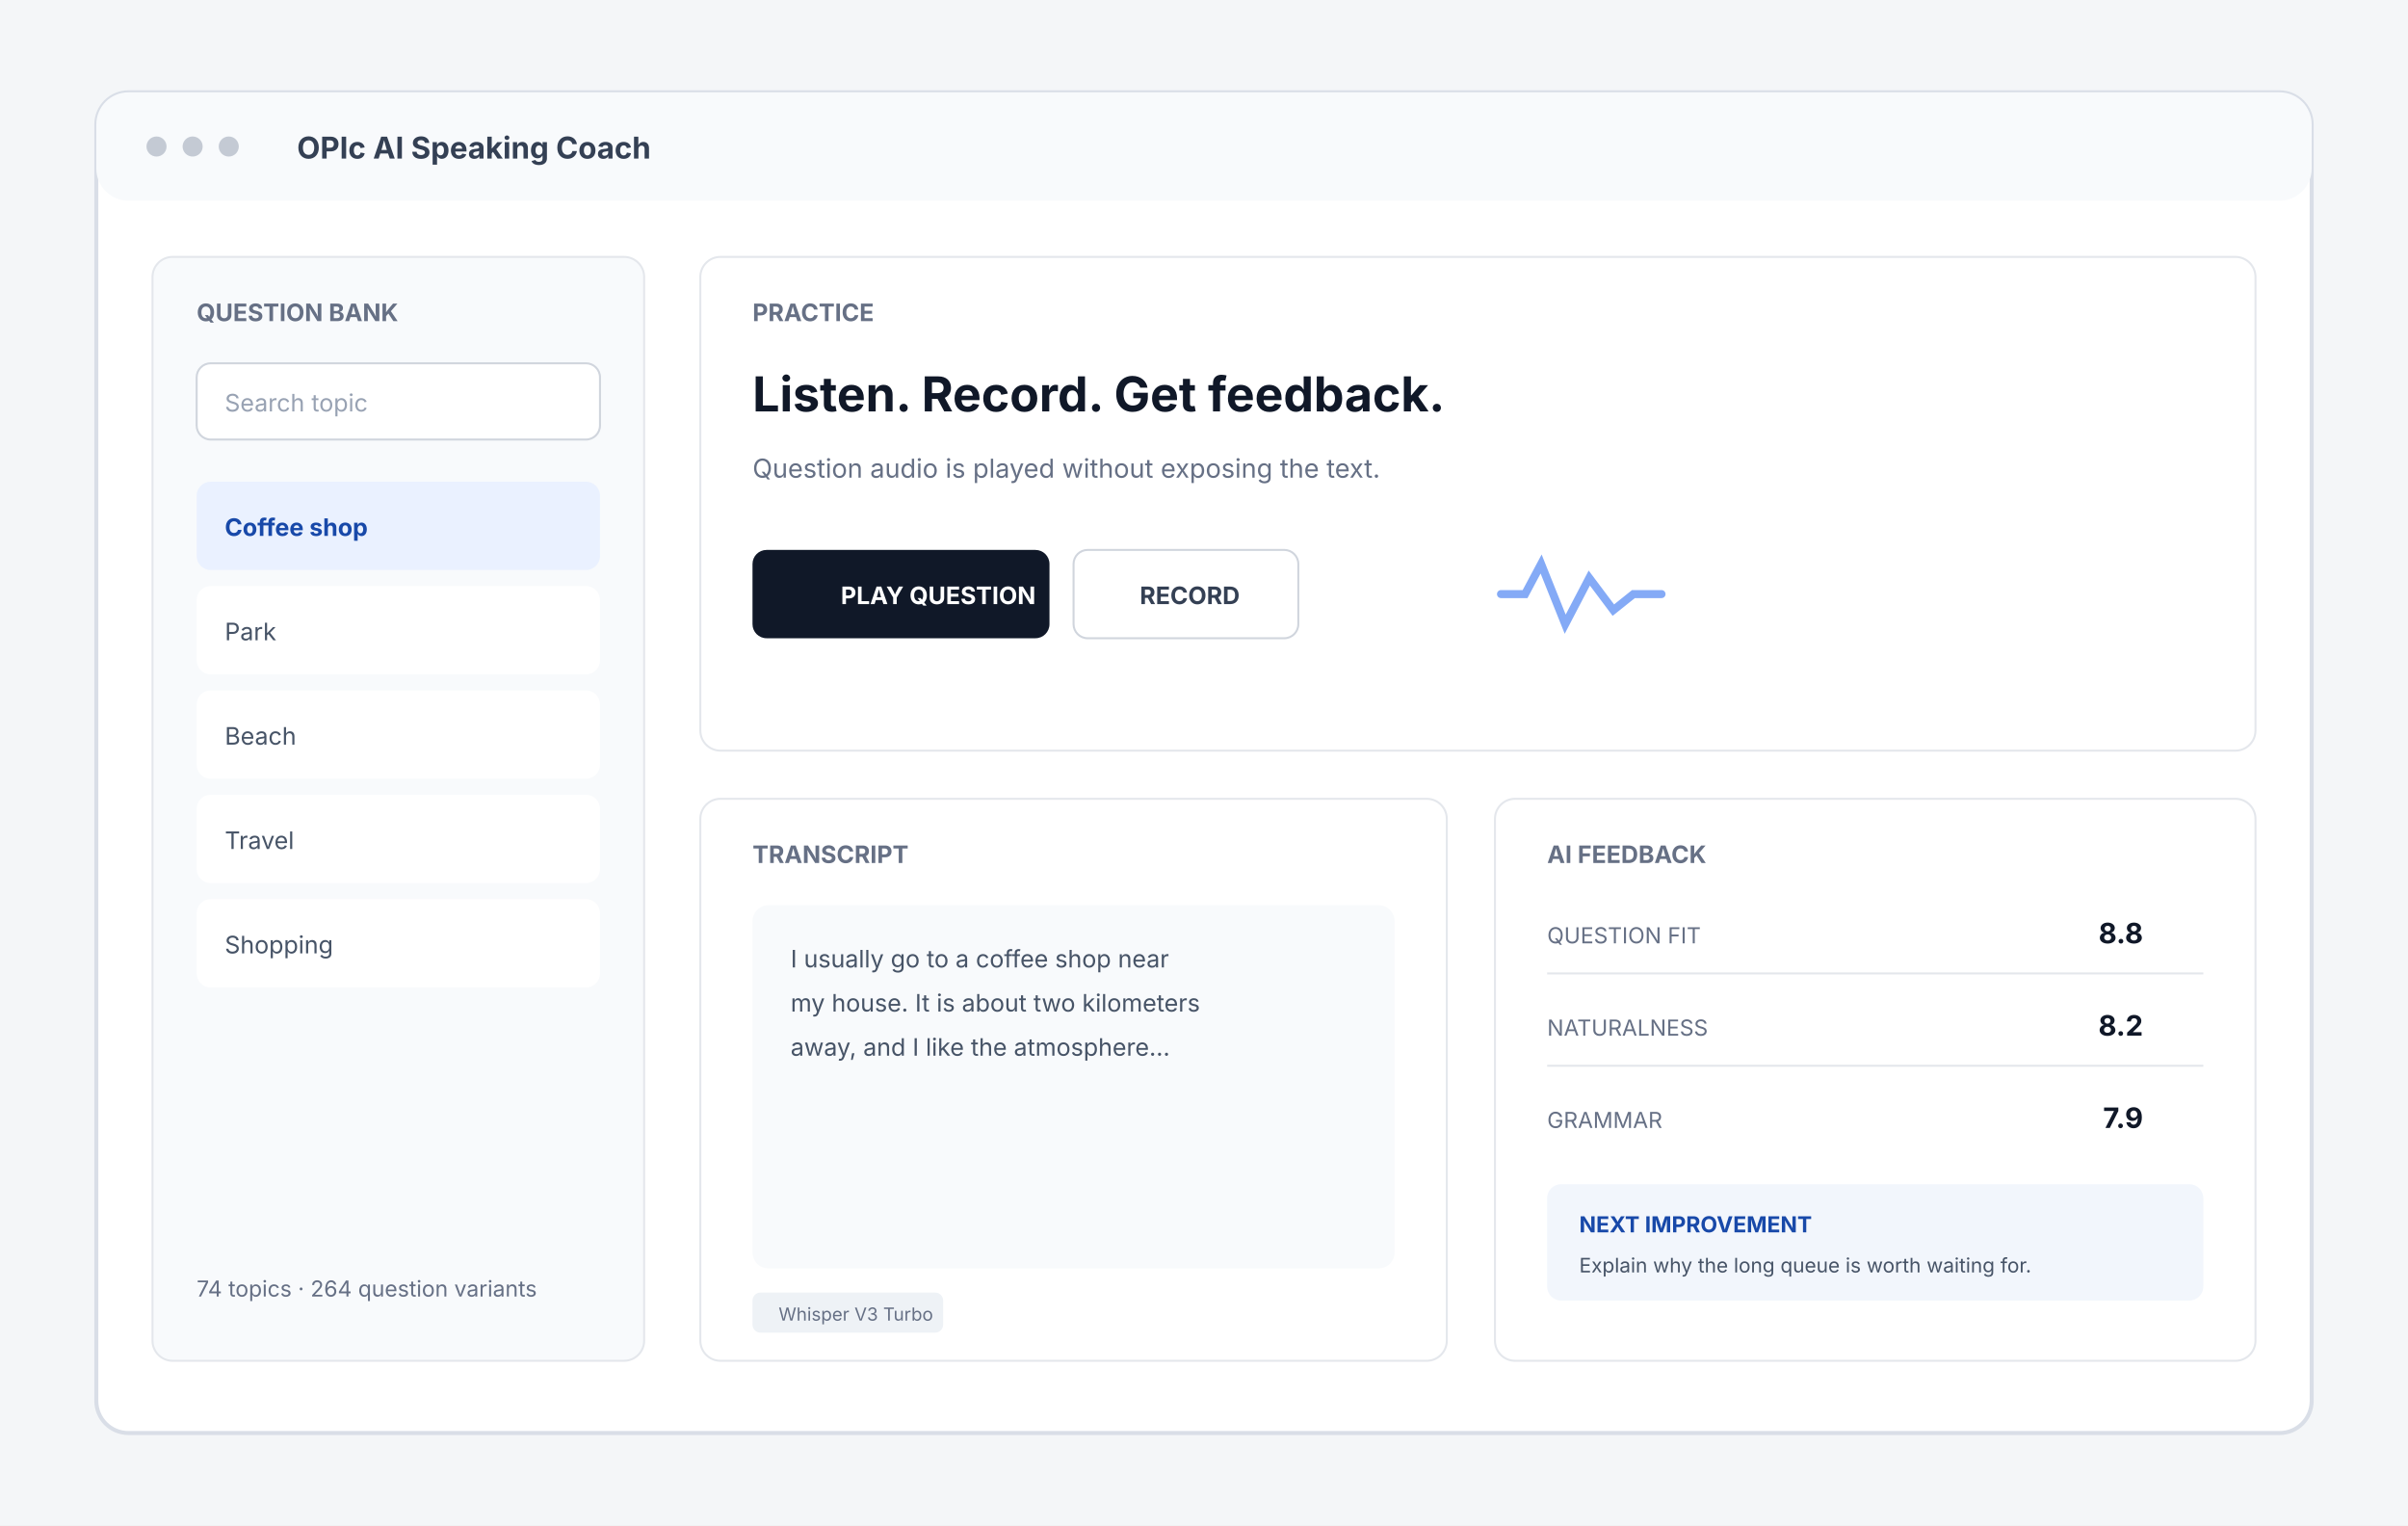
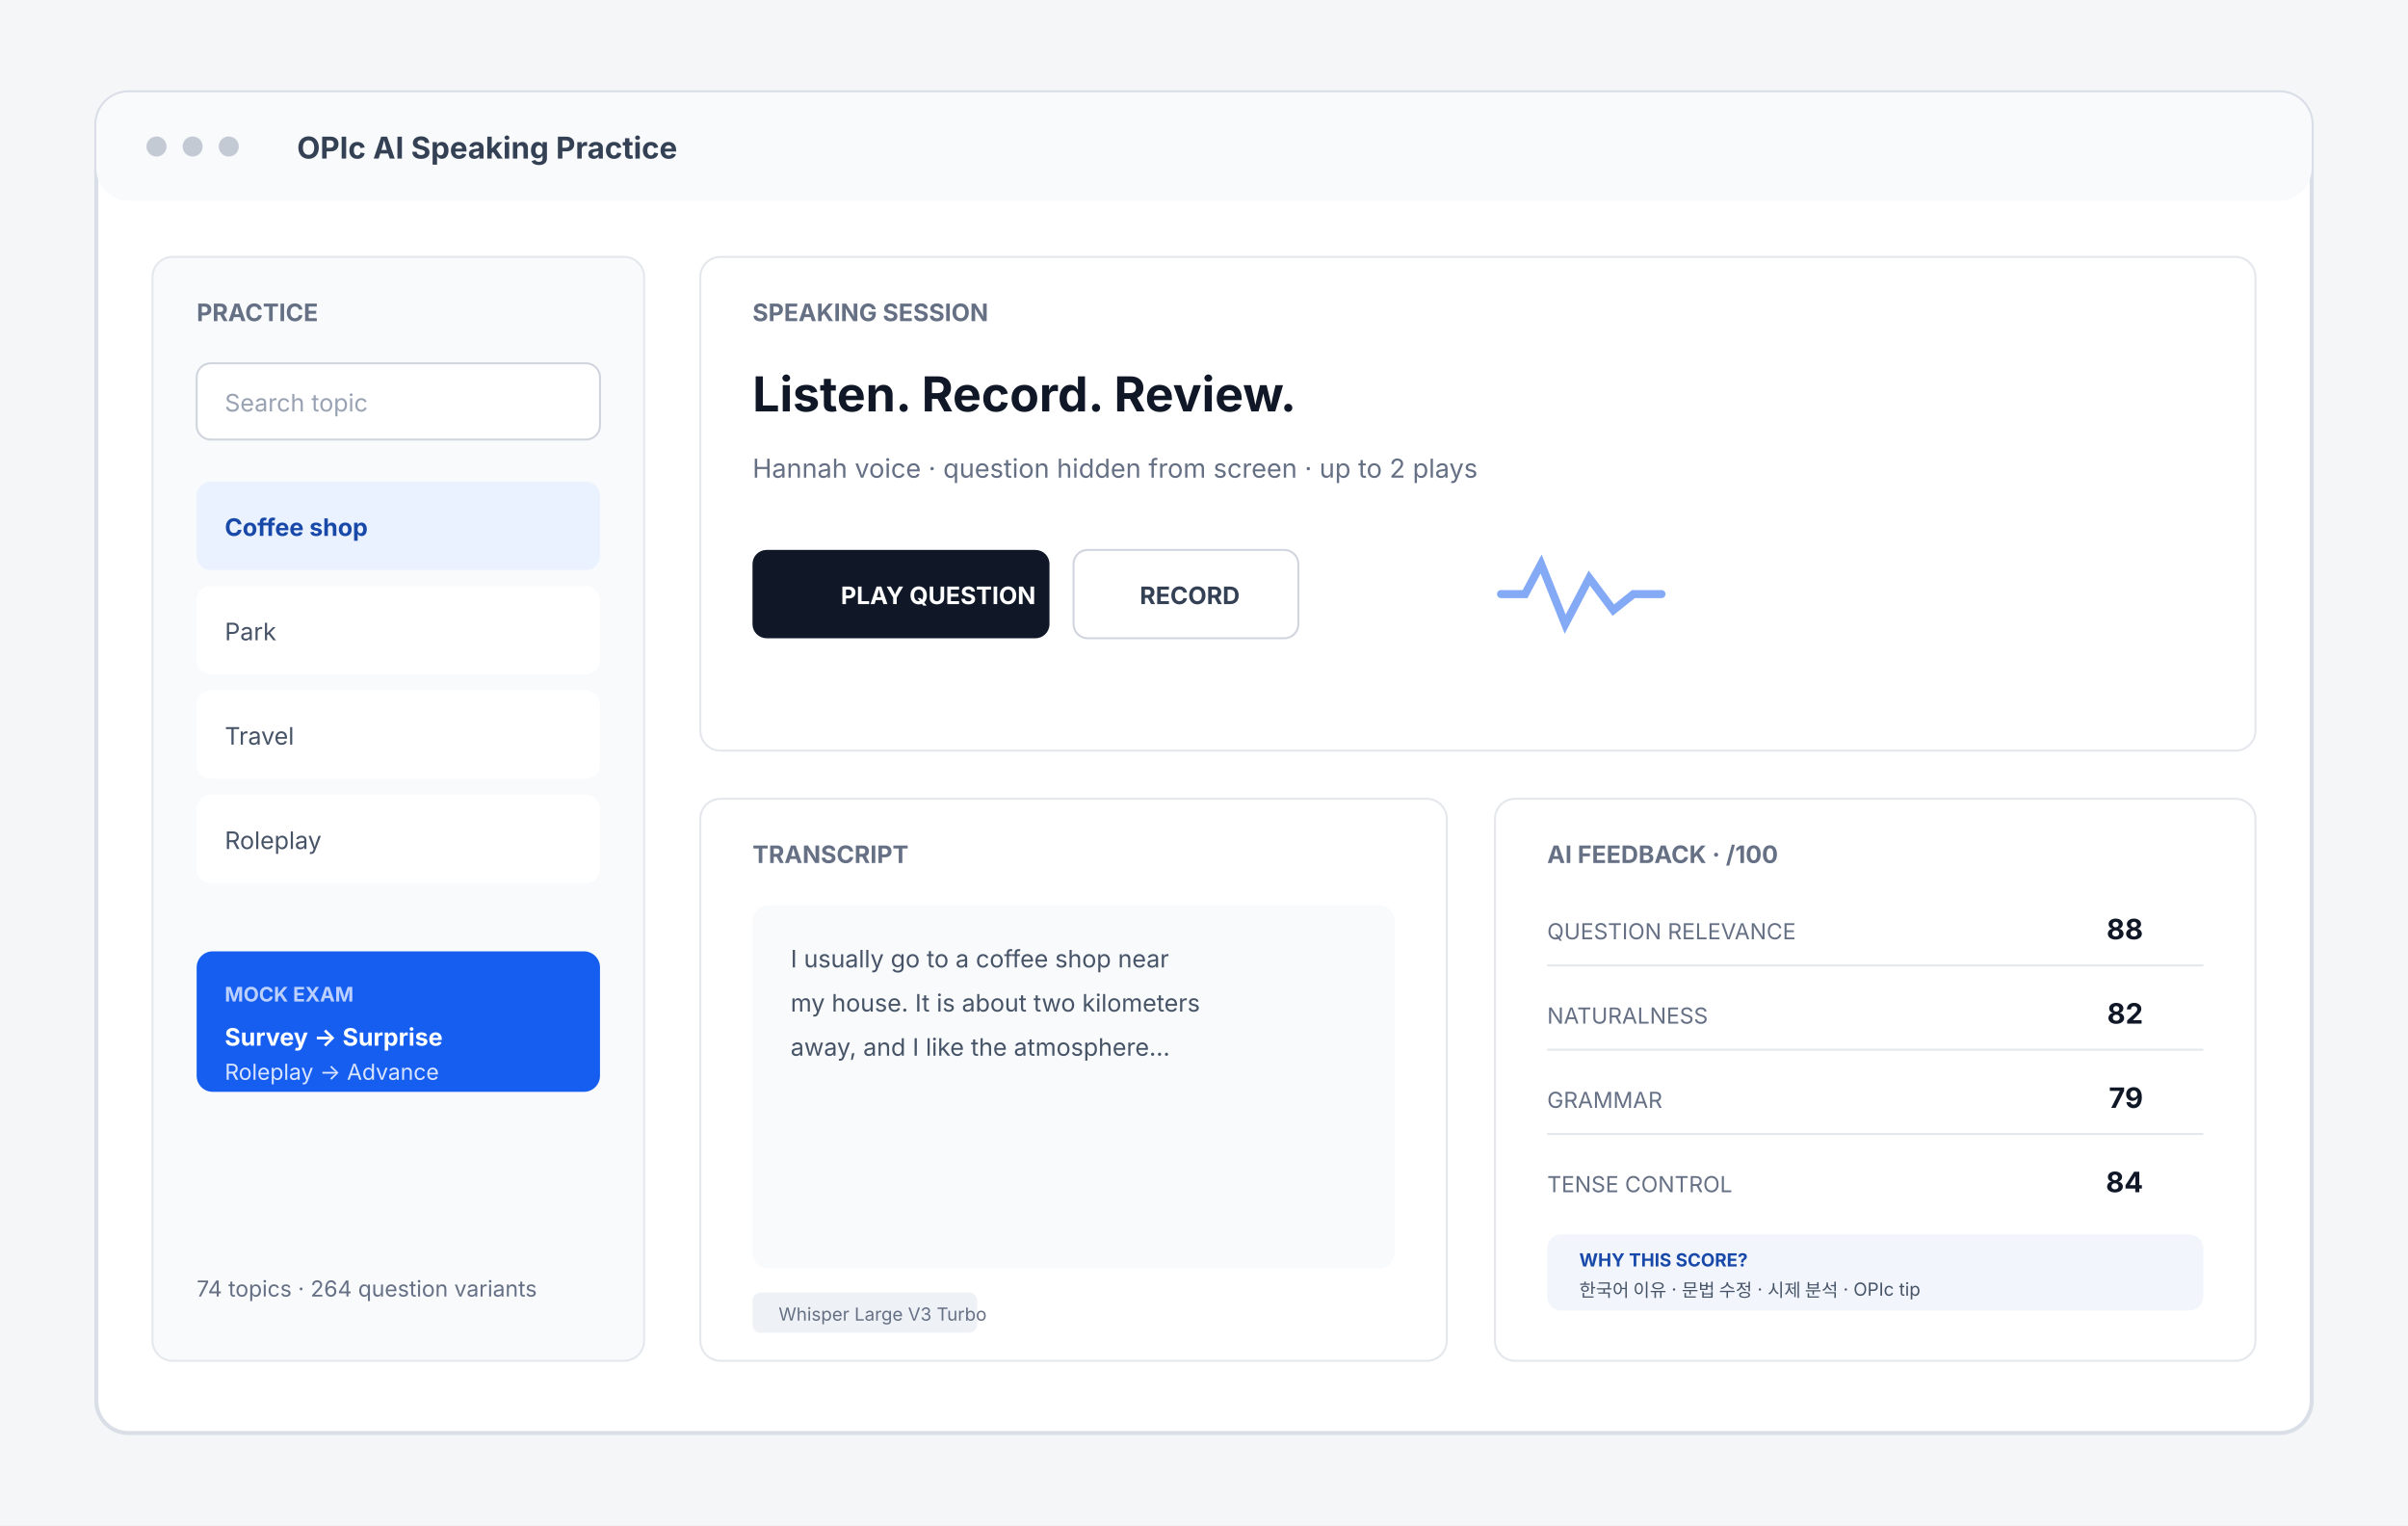
<svg xmlns="http://www.w3.org/2000/svg" viewBox="0 0 1200 760" role="img" aria-labelledby="title desc">
  <rect width="1200" height="760" fill="#f4f6f8" />
  <rect x="48" y="46" width="1104" height="668" rx="16" fill="#ffffff" stroke="#d9dee7" stroke-width="2" />
  <rect x="48" y="46" width="1104" height="54" rx="16" fill="#f8fafc" />
  <circle cx="78" cy="73" r="5" fill="#c4cad4" />
  <circle cx="96" cy="73" r="5" fill="#c4cad4" />
  <circle cx="114" cy="73" r="5" fill="#c4cad4" />
-   <text x="148" y="79" font-family="Inter,Arial,sans-serif" font-size="15" font-weight="700" fill="#344054">OPIc AI Speaking Coach</text>
+   <text x="148" y="79" font-family="Inter,Arial,sans-serif" font-size="15" font-weight="700" fill="#344054">OPIc AI Speaking Practice</text>
  <rect x="76" y="128" width="245" height="550" rx="10" fill="#f8fafc" stroke="#e4e7ec" />
-   <text x="98" y="160" font-family="Inter,Arial,sans-serif" font-size="12" font-weight="700" fill="#667085">QUESTION BANK</text>
+   <text x="98" y="160" font-family="Inter,Arial,sans-serif" font-size="12" font-weight="700" fill="#667085">PRACTICE</text>
  <rect x="98" y="181" width="201" height="38" rx="7" fill="#ffffff" stroke="#d0d5dd" />
  <text x="112" y="205" font-family="Inter,Arial,sans-serif" font-size="12" fill="#98a2b3">Search topic</text>
  <g font-family="Inter,Arial,sans-serif" font-size="12">
    <rect x="98" y="240" width="201" height="44" rx="7" fill="#eaf1ff" />
    <text x="112" y="267" fill="#1849a9" font-weight="700">Coffee shop</text>
    <rect x="98" y="292" width="201" height="44" rx="7" fill="#ffffff" />
    <text x="112" y="319" fill="#475467">Park</text>
    <rect x="98" y="344" width="201" height="44" rx="7" fill="#ffffff" />
-     <text x="112" y="371" fill="#475467">Beach</text>
+     <text x="112" y="371" fill="#475467">Travel</text>
    <rect x="98" y="396" width="201" height="44" rx="7" fill="#ffffff" />
-     <text x="112" y="423" fill="#475467">Travel</text>
-     <rect x="98" y="448" width="201" height="44" rx="7" fill="#ffffff" />
-     <text x="112" y="475" fill="#475467">Shopping</text>
+     <text x="112" y="423" fill="#475467">Roleplay</text>
  </g>
+   <rect x="98" y="474" width="201" height="70" rx="8" fill="#155eef" />
+   <text x="112" y="499" font-family="Inter,Arial,sans-serif" font-size="10" font-weight="700" fill="#bcd0ff">MOCK EXAM</text>
+   <text x="112" y="521" font-family="Inter,Arial,sans-serif" font-size="12" font-weight="700" fill="#ffffff">Survey → Surprise</text>
+   <text x="112" y="538" font-family="Inter,Arial,sans-serif" font-size="11" fill="#d9e4ff">Roleplay → Advance</text>
  <text x="98" y="646" font-family="Inter,Arial,sans-serif" font-size="11" fill="#667085">74 topics · 264 question variants</text>
  <rect x="349" y="128" width="775" height="246" rx="10" fill="#ffffff" stroke="#e4e7ec" />
-   <text x="375" y="160" font-family="Inter,Arial,sans-serif" font-size="12" font-weight="700" fill="#667085">PRACTICE</text>
-   <text x="375" y="205" font-family="Inter,Arial,sans-serif" font-size="24" font-weight="700" fill="#101828">Listen. Record. Get feedback.</text>
-   <text x="375" y="238" font-family="Inter,Arial,sans-serif" font-size="13" fill="#667085">Question audio is played without exposing the text.</text>
+   <text x="375" y="160" font-family="Inter,Arial,sans-serif" font-size="12" font-weight="700" fill="#667085">SPEAKING SESSION</text>
+   <text x="375" y="205" font-family="Inter,Arial,sans-serif" font-size="24" font-weight="700" fill="#101828">Listen. Record. Review.</text>
+   <text x="375" y="238" font-family="Inter,Arial,sans-serif" font-size="13" fill="#667085">Hannah voice · question hidden from screen · up to 2 plays</text>
  <rect x="375" y="274" width="148" height="44" rx="7" fill="#101828" />
  <text x="419" y="301" font-family="Inter,Arial,sans-serif" font-size="12" font-weight="700" fill="#ffffff">PLAY QUESTION</text>
  <rect x="535" y="274" width="112" height="44" rx="7" fill="#ffffff" stroke="#d0d5dd" />
  <text x="568" y="301" font-family="Inter,Arial,sans-serif" font-size="12" font-weight="700" fill="#344054">RECORD</text>
  <g transform="translate(748 274)" fill="none" stroke="#84aaf6" stroke-width="4" stroke-linecap="round">
    <path d="M0 22h12l8-15 12 30 12-23 12 16 10-8h14" />
  </g>
  <rect x="349" y="398" width="372" height="280" rx="10" fill="#ffffff" stroke="#e4e7ec" />
  <text x="375" y="430" font-family="Inter,Arial,sans-serif" font-size="12" font-weight="700" fill="#667085">TRANSCRIPT</text>
  <rect x="375" y="451" width="320" height="181" rx="8" fill="#f8fafc" />
  <text x="394" y="482" font-family="Inter,Arial,sans-serif" font-size="12" fill="#475467">I usually go to a coffee shop near</text>
  <text x="394" y="504" font-family="Inter,Arial,sans-serif" font-size="12" fill="#475467">my house. It is about two kilometers</text>
  <text x="394" y="526" font-family="Inter,Arial,sans-serif" font-size="12" fill="#475467">away, and I like the atmosphere...</text>
-   <rect x="375" y="644" width="95" height="20" rx="4" fill="#eef2f6" />
-   <text x="388" y="658" font-family="Inter,Arial,sans-serif" font-size="9" fill="#667085">Whisper V3 Turbo</text>
+   <rect x="375" y="644" width="112" height="20" rx="4" fill="#eef2f6" />
+   <text x="388" y="658" font-family="Inter,Arial,sans-serif" font-size="9" fill="#667085">Whisper Large V3 Turbo</text>
  <rect x="745" y="398" width="379" height="280" rx="10" fill="#ffffff" stroke="#e4e7ec" />
-   <text x="771" y="430" font-family="Inter,Arial,sans-serif" font-size="12" font-weight="700" fill="#667085">AI FEEDBACK</text>
+   <text x="771" y="430" font-family="Inter,Arial,sans-serif" font-size="12" font-weight="700" fill="#667085">AI FEEDBACK · /100</text>
  <g font-family="Inter,Arial,sans-serif">
-     <text x="771" y="470" font-size="11" fill="#667085">QUESTION FIT</text>
-     <text x="1068" y="470" text-anchor="end" font-size="14" font-weight="700" fill="#101828">8.8</text>
-     <line x1="771" y1="485" x2="1098" y2="485" stroke="#e4e7ec" />
-     <text x="771" y="516" font-size="11" fill="#667085">NATURALNESS</text>
-     <text x="1068" y="516" text-anchor="end" font-size="14" font-weight="700" fill="#101828">8.2</text>
-     <line x1="771" y1="531" x2="1098" y2="531" stroke="#e4e7ec" />
-     <text x="771" y="562" font-size="11" fill="#667085">GRAMMAR</text>
-     <text x="1068" y="562" text-anchor="end" font-size="14" font-weight="700" fill="#101828">7.9</text>
-     <rect x="771" y="590" width="327" height="58" rx="7" fill="#f2f6fc" />
-     <text x="787" y="614" font-size="11" font-weight="700" fill="#1849a9">NEXT IMPROVEMENT</text>
-     <text x="787" y="634" font-size="10" fill="#475467">Explain why the long queue is worth waiting for.</text>
+     <text x="771" y="468" font-size="11" fill="#667085">QUESTION RELEVANCE</text>
+     <text x="1068" y="468" text-anchor="end" font-size="14" font-weight="700" fill="#101828">88</text>
+     <line x1="771" y1="481" x2="1098" y2="481" stroke="#e4e7ec" />
+     <text x="771" y="510" font-size="11" fill="#667085">NATURALNESS</text>
+     <text x="1068" y="510" text-anchor="end" font-size="14" font-weight="700" fill="#101828">82</text>
+     <line x1="771" y1="523" x2="1098" y2="523" stroke="#e4e7ec" />
+     <text x="771" y="552" font-size="11" fill="#667085">GRAMMAR</text>
+     <text x="1068" y="552" text-anchor="end" font-size="14" font-weight="700" fill="#101828">79</text>
+     <line x1="771" y1="565" x2="1098" y2="565" stroke="#e4e7ec" />
+     <text x="771" y="594" font-size="11" fill="#667085">TENSE CONTROL</text>
+     <text x="1068" y="594" text-anchor="end" font-size="14" font-weight="700" fill="#101828">84</text>
+     <rect x="771" y="615" width="327" height="38" rx="7" fill="#f2f6fc" />
+     <text x="787" y="631" font-size="9" font-weight="700" fill="#1849a9">WHY THIS SCORE?</text>
+     <text x="787" y="646" font-size="9" fill="#475467">한국어 이유 · 문법 수정 · 시제 분석 · OPIc tip</text>
  </g>
</svg>
